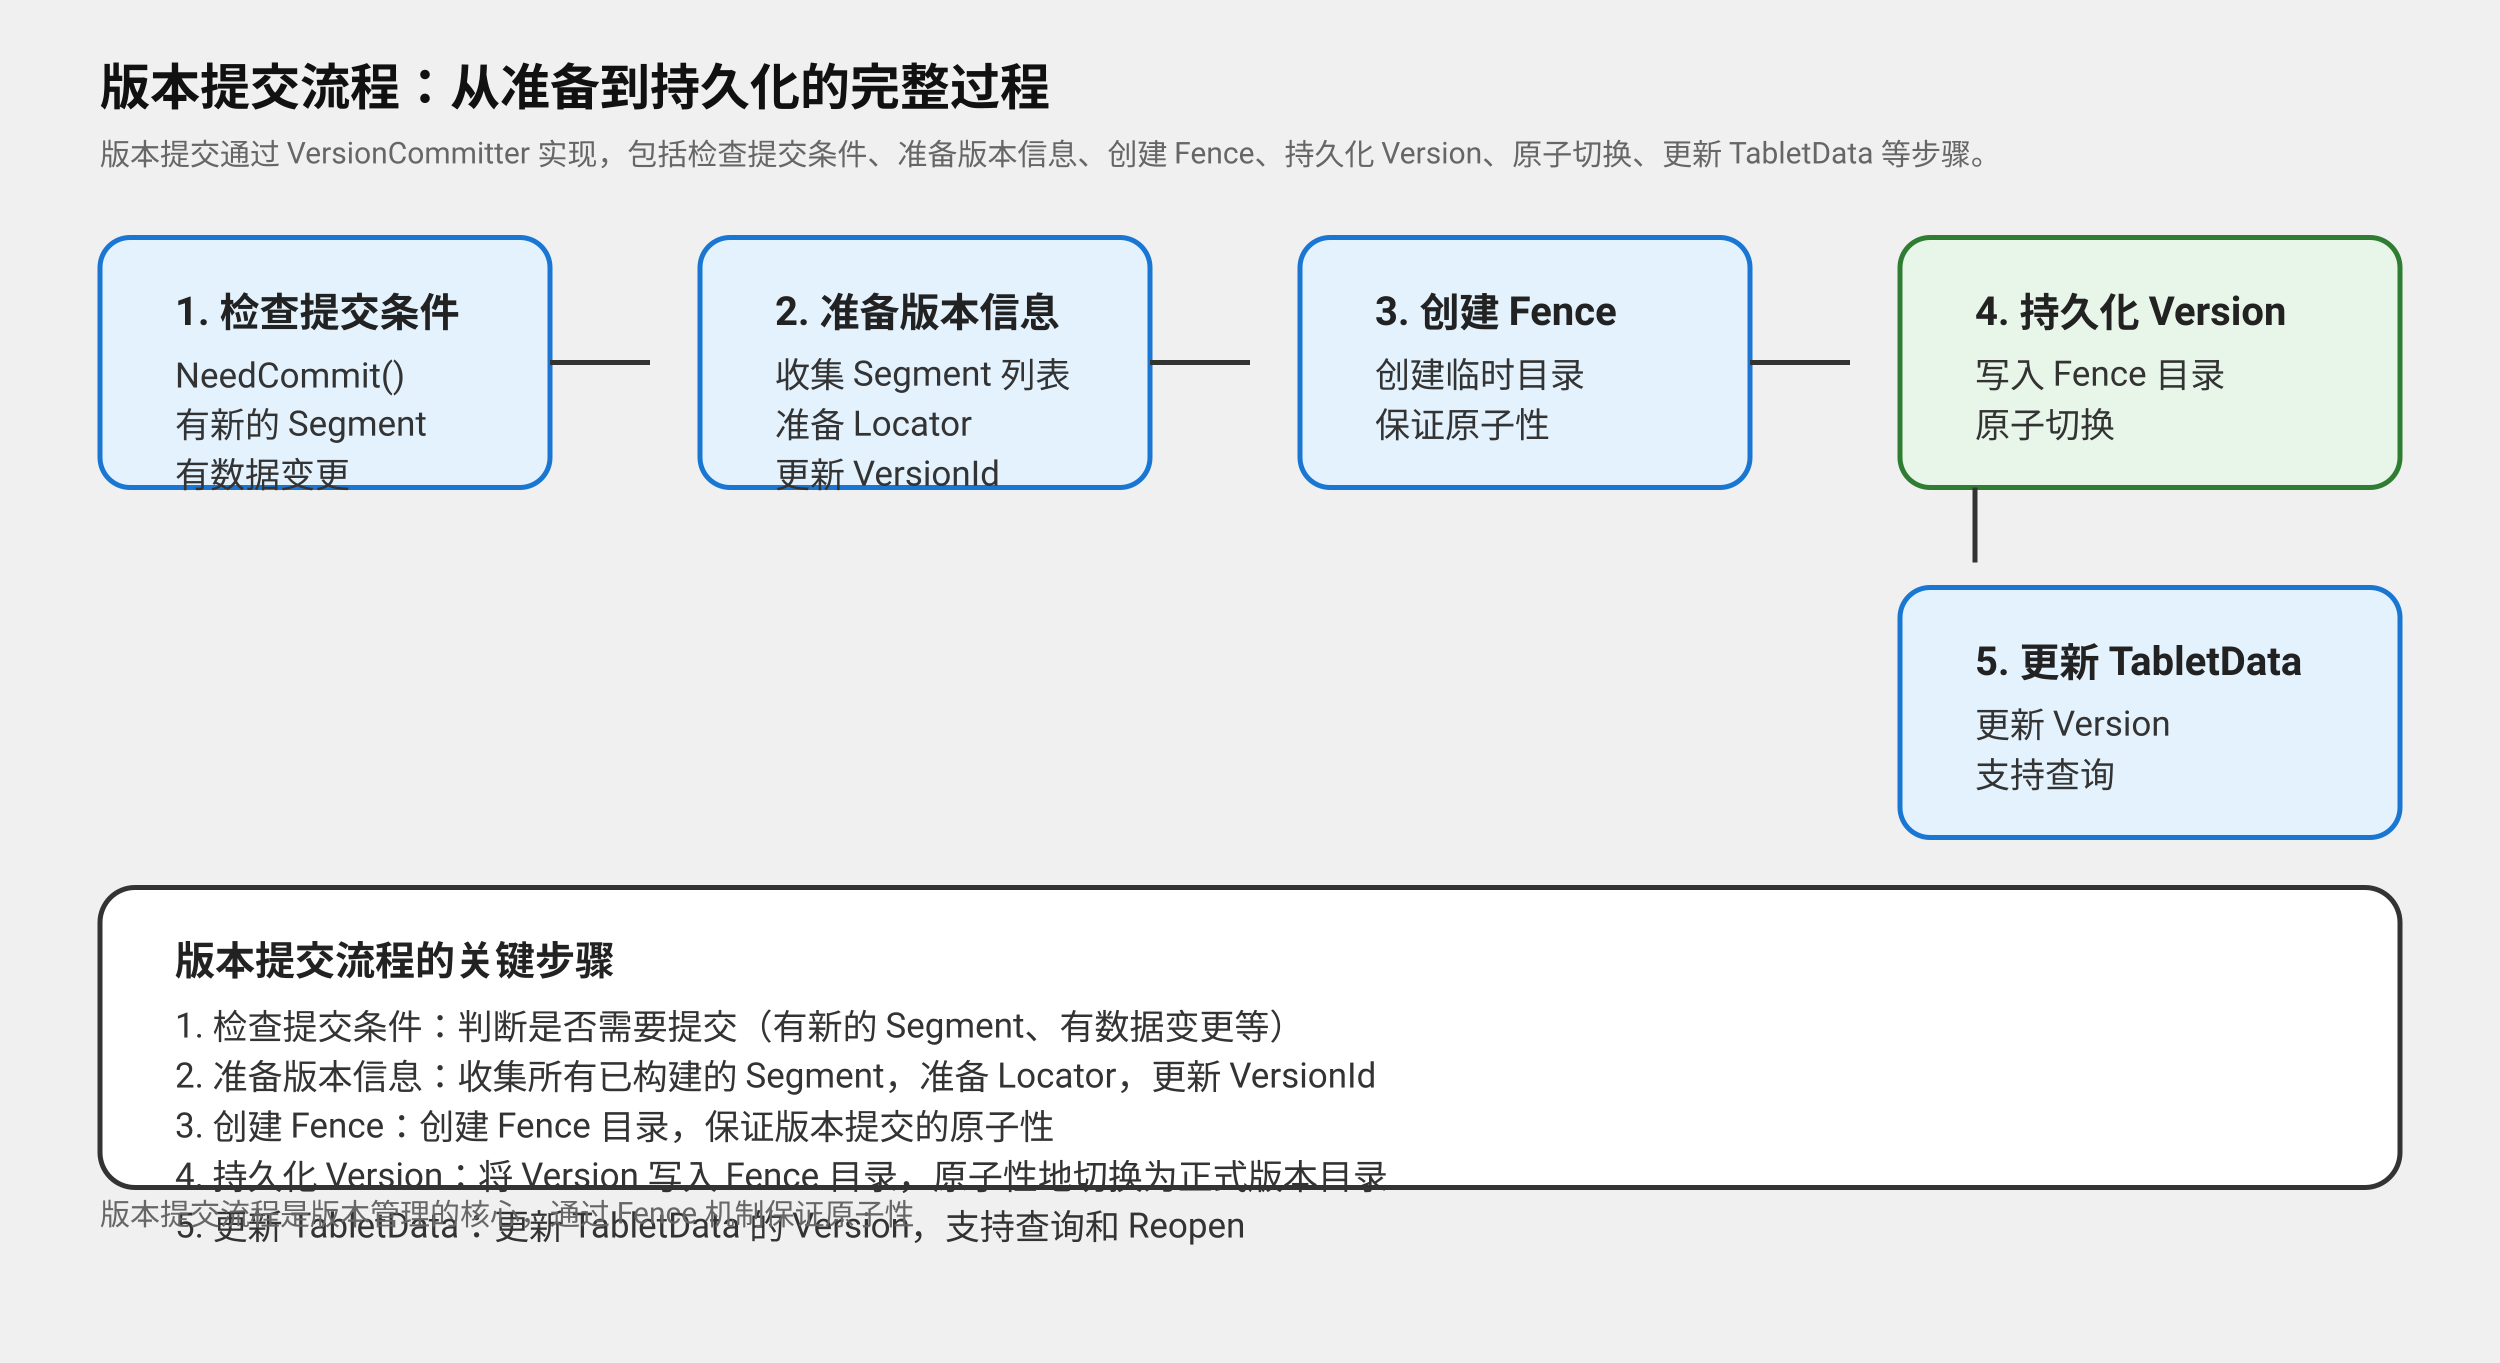
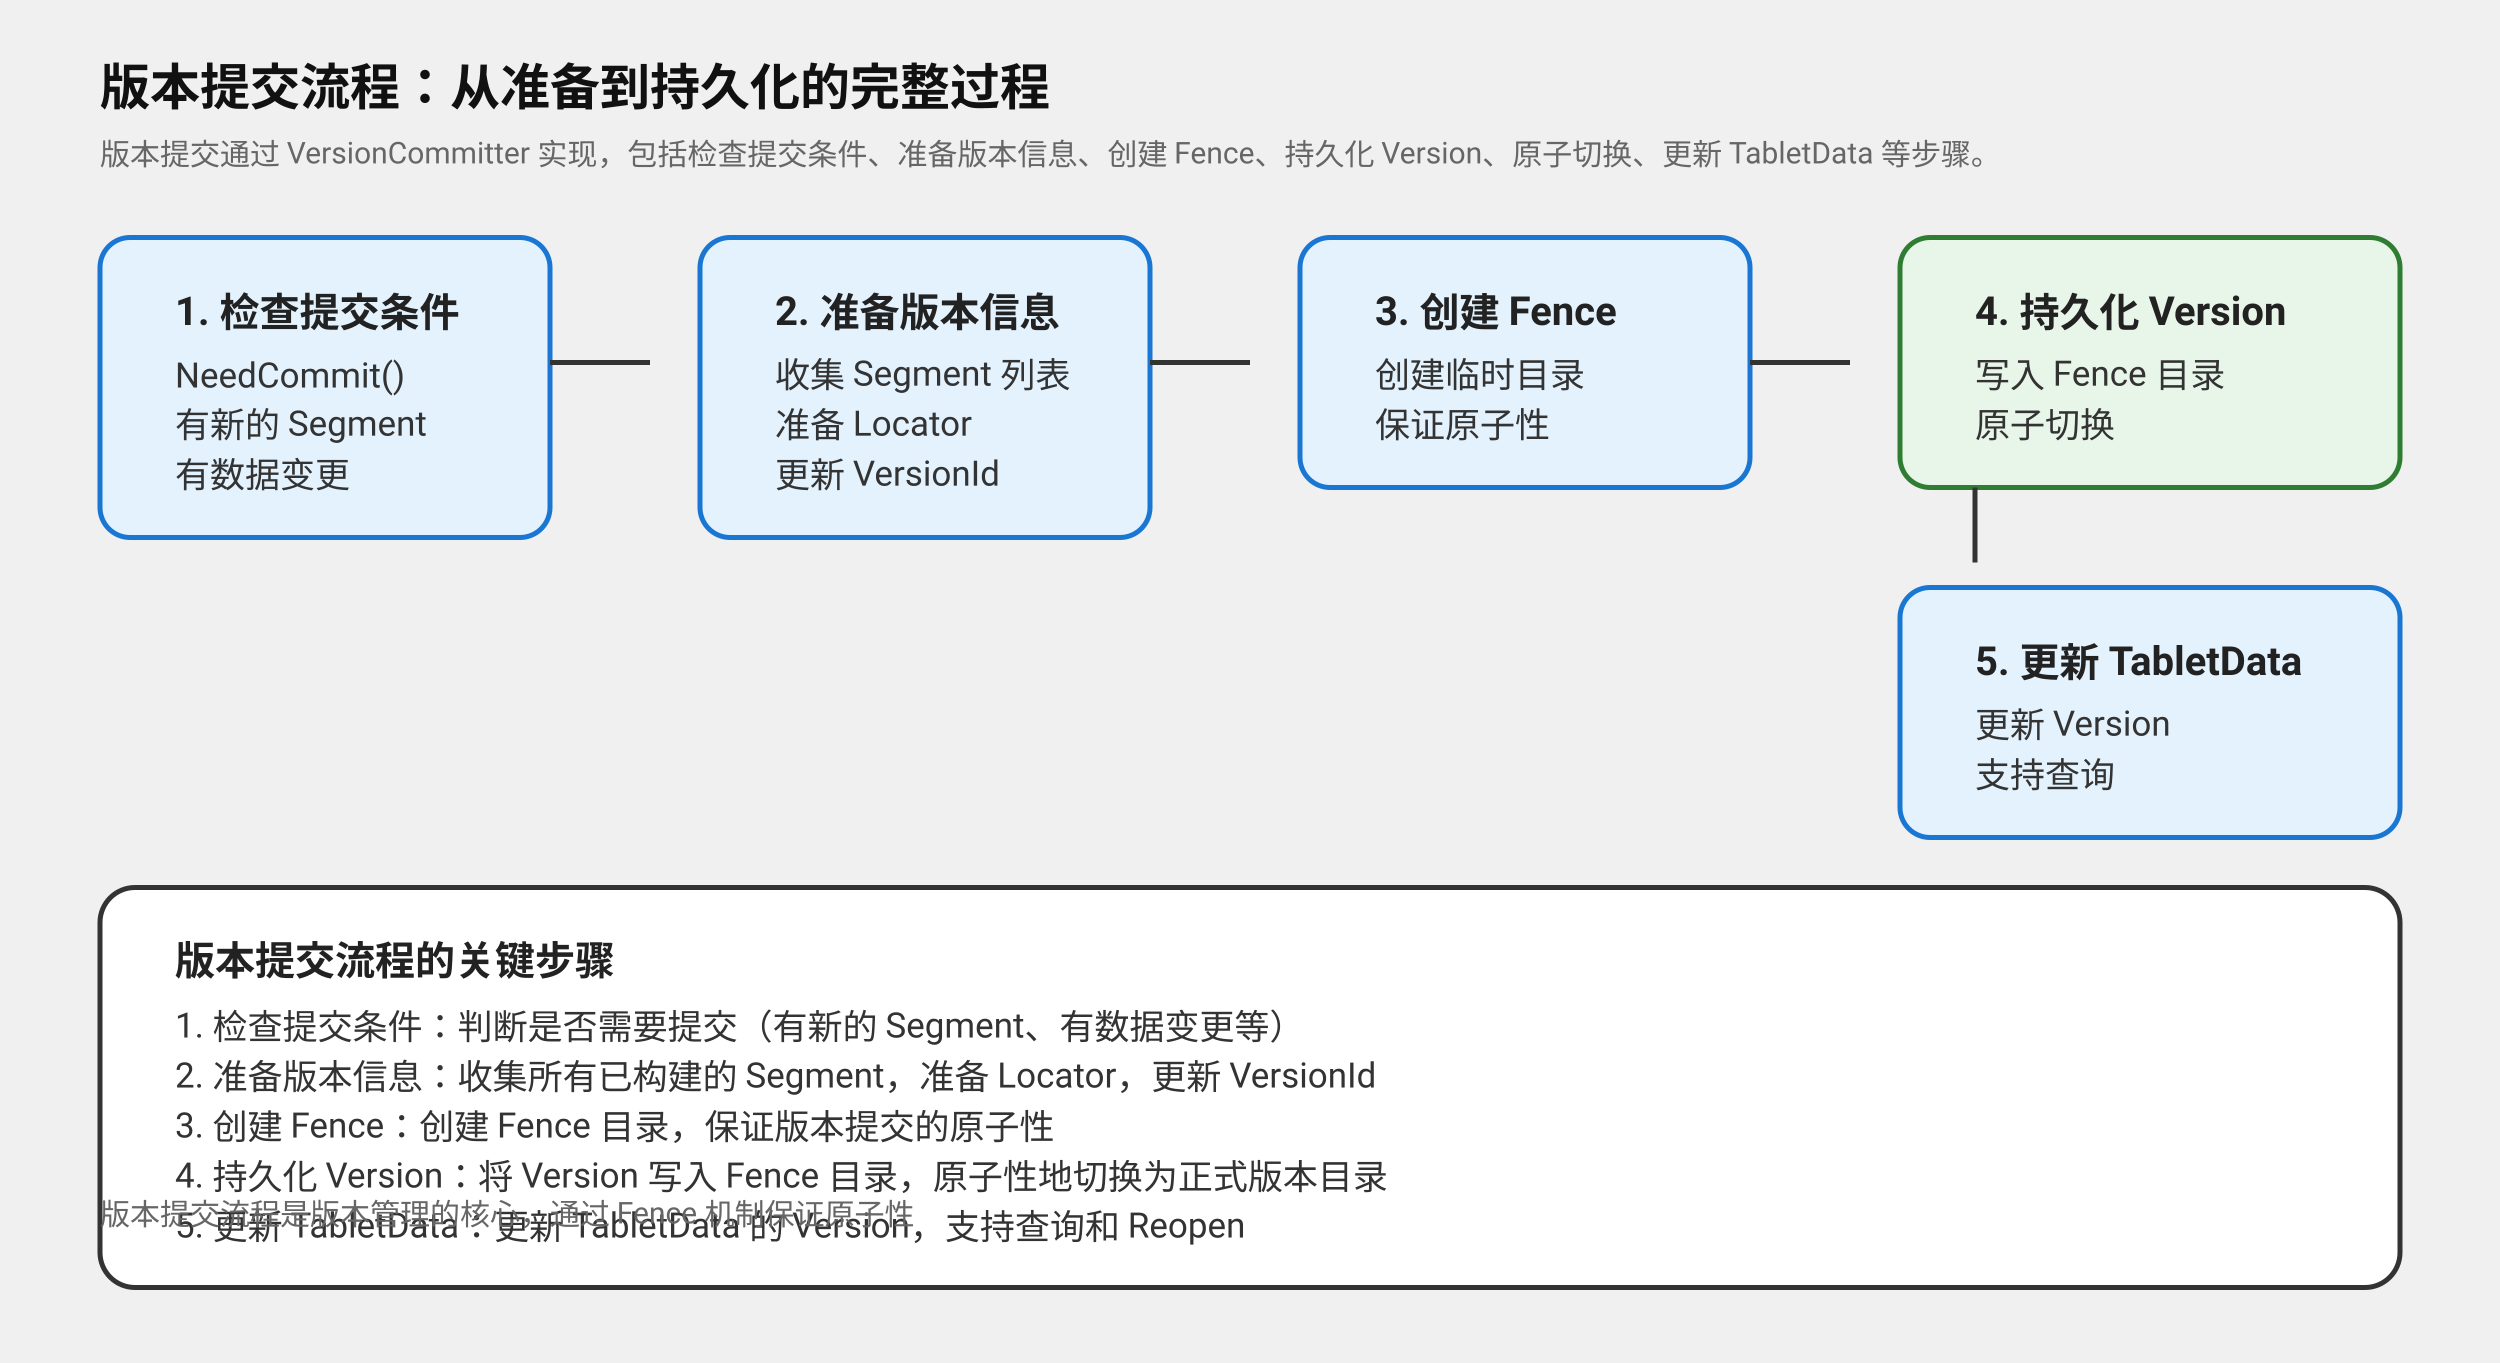
<svg xmlns="http://www.w3.org/2000/svg" viewBox="0 0 1000 545">
  <defs>
    <style>
      .box{fill:#fff;stroke:#333;stroke-width:2;rx:14}
      .title{font:700 20px -apple-system,BlinkMacSystemFont,"Segoe UI",Roboto,Arial;fill:#111}
      .h{font:600 16px -apple-system,BlinkMacSystemFont,"Segoe UI",Roboto,Arial;fill:#222}
      .t{font:14px -apple-system,BlinkMacSystemFont,"Segoe UI",Roboto,Arial;fill:#333}
      .muted{font:12px -apple-system,BlinkMacSystemFont,"Segoe UI",Roboto,Arial;fill:#666}
      .arrow{stroke:#333;stroke-width:2;fill:none;marker-end:url(#m)}
      .step{fill:#e3f2fd;stroke:#1976d2;stroke-width:2;rx:12}
      .version{fill:#e8f5e9;stroke:#2e7d32;stroke-width:2;rx:12}
    </style>
    <marker id="m" viewBox="0 0 1000 545" refX="8" refY="5" markerWidth="7" markerHeight="7" orient="auto-start-reverse">
      <path d="M 0 0 L 10 5 L 0 10 z" fill="#333" />
    </marker>
  </defs>
  <text class="title" x="40" y="42">版本提交流程：从准备到持久化的完整过程</text>
  <text class="muted" x="40" y="66">版本提交通过 VersionCommitter 实现，包括检查提交条件、准备版本信息、创建 Fence、持久化 Version、原子切换、更新 TabletData 等步骤。</text>
-   <rect class="step" x="40" y="95" width="180" height="100" />
+   <rect class="step" x="40" y="95" width="180" height="120.0" />
  <text class="h" x="70" y="130">1. 检查提交条件</text>
  <text class="t" x="70" y="155">NeedCommit()</text>
  <text class="t" x="70" y="175">有新的 Segment</text>
  <text class="t" x="70" y="195">有数据变更</text>
  <path class="arrow" d="M 220 145 L 260 145" />
-   <rect class="step" x="280" y="95" width="180" height="100" />
+   <rect class="step" x="280" y="95" width="180" height="120.0" />
  <text class="h" x="310" y="130">2. 准备版本信息</text>
  <text class="t" x="310" y="155">收集 Segment 列表</text>
  <text class="t" x="310" y="175">准备 Locator</text>
  <text class="t" x="310" y="195">更新 VersionId</text>
  <path class="arrow" d="M 460 145 L 500 145" />
  <rect class="step" x="520" y="95" width="180" height="100" />
  <text class="h" x="550" y="130">3. 创建 Fence</text>
  <text class="t" x="550" y="155">创建临时目录</text>
  <text class="t" x="550" y="175">保证原子性</text>
  <path class="arrow" d="M 700 145 L 740 145" />
  <rect class="version" x="760" y="95" width="200" height="100" />
  <text class="h" x="790" y="130">4. 持久化 Version</text>
  <text class="t" x="790" y="155">写入 Fence 目录</text>
  <text class="t" x="790" y="175">原子切换</text>
  <path class="arrow" d="M 790 195 L 790 225" />
  <rect class="step" x="760" y="235" width="200" height="100" />
  <text class="h" x="790" y="270">5. 更新 TabletData</text>
  <text class="t" x="790" y="295">更新 Version</text>
  <text class="t" x="790" y="315">支持查询</text>
-   <rect class="box" x="40" y="355" width="920" height="120" />
+   <rect class="box" x="40" y="355" width="920" height="160.0" />
  <text class="h" x="70" y="390">版本提交流程的关键步骤</text>
  <text class="t" x="70" y="415">1. 检查提交条件：判断是否需要提交（有新的 Segment、有数据变更等）</text>
  <text class="t" x="70" y="435">2. 准备版本信息：收集所有已构建的 Segment，准备 Locator，更新 VersionId</text>
  <text class="t" x="70" y="455">3. 创建 Fence：创建 Fence 目录，保证版本提交的原子性</text>
  <text class="t" x="70" y="475">4. 持久化 Version：将 Version 写入 Fence 目录，原子性地切换为正式版本目录</text>
  <text class="t" x="70" y="495">5. 更新 TabletData：更新 TabletData 的 Version，支持查询和 Reopen</text>
  <text class="muted" x="40" y="490">版本提交流程是版本管理的核心，通过 Fence 机制保证原子性</text>
</svg>
